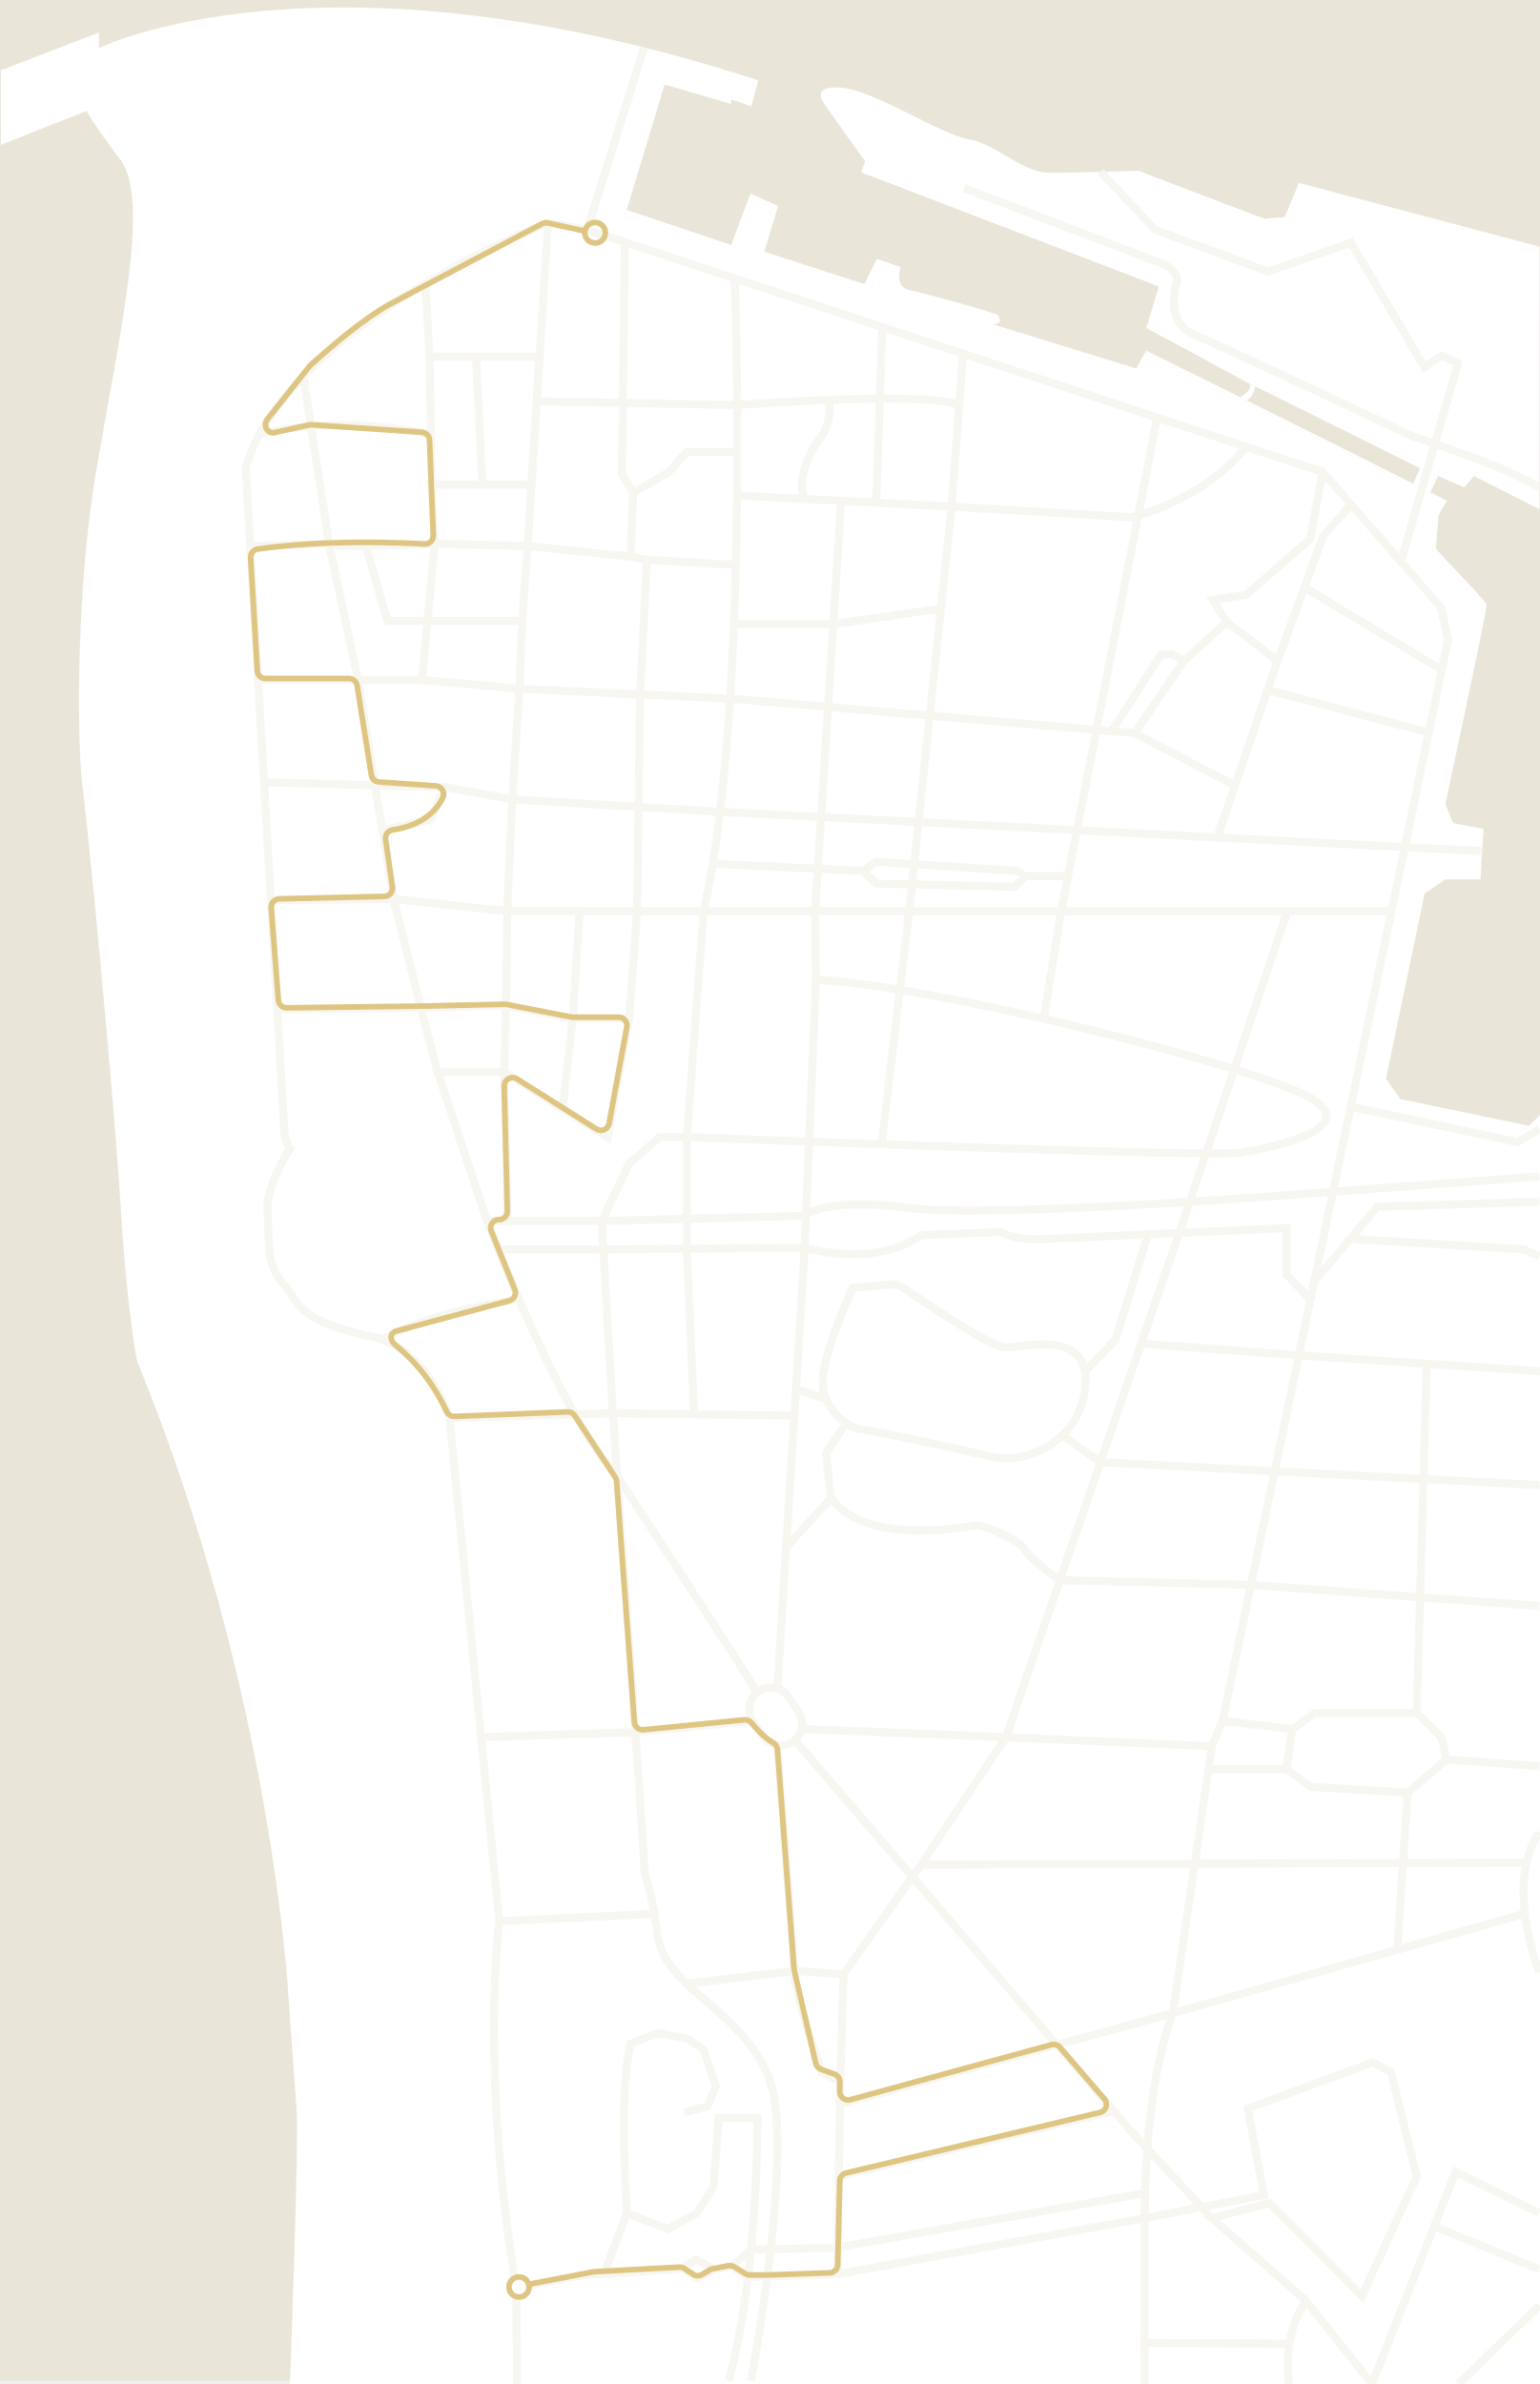
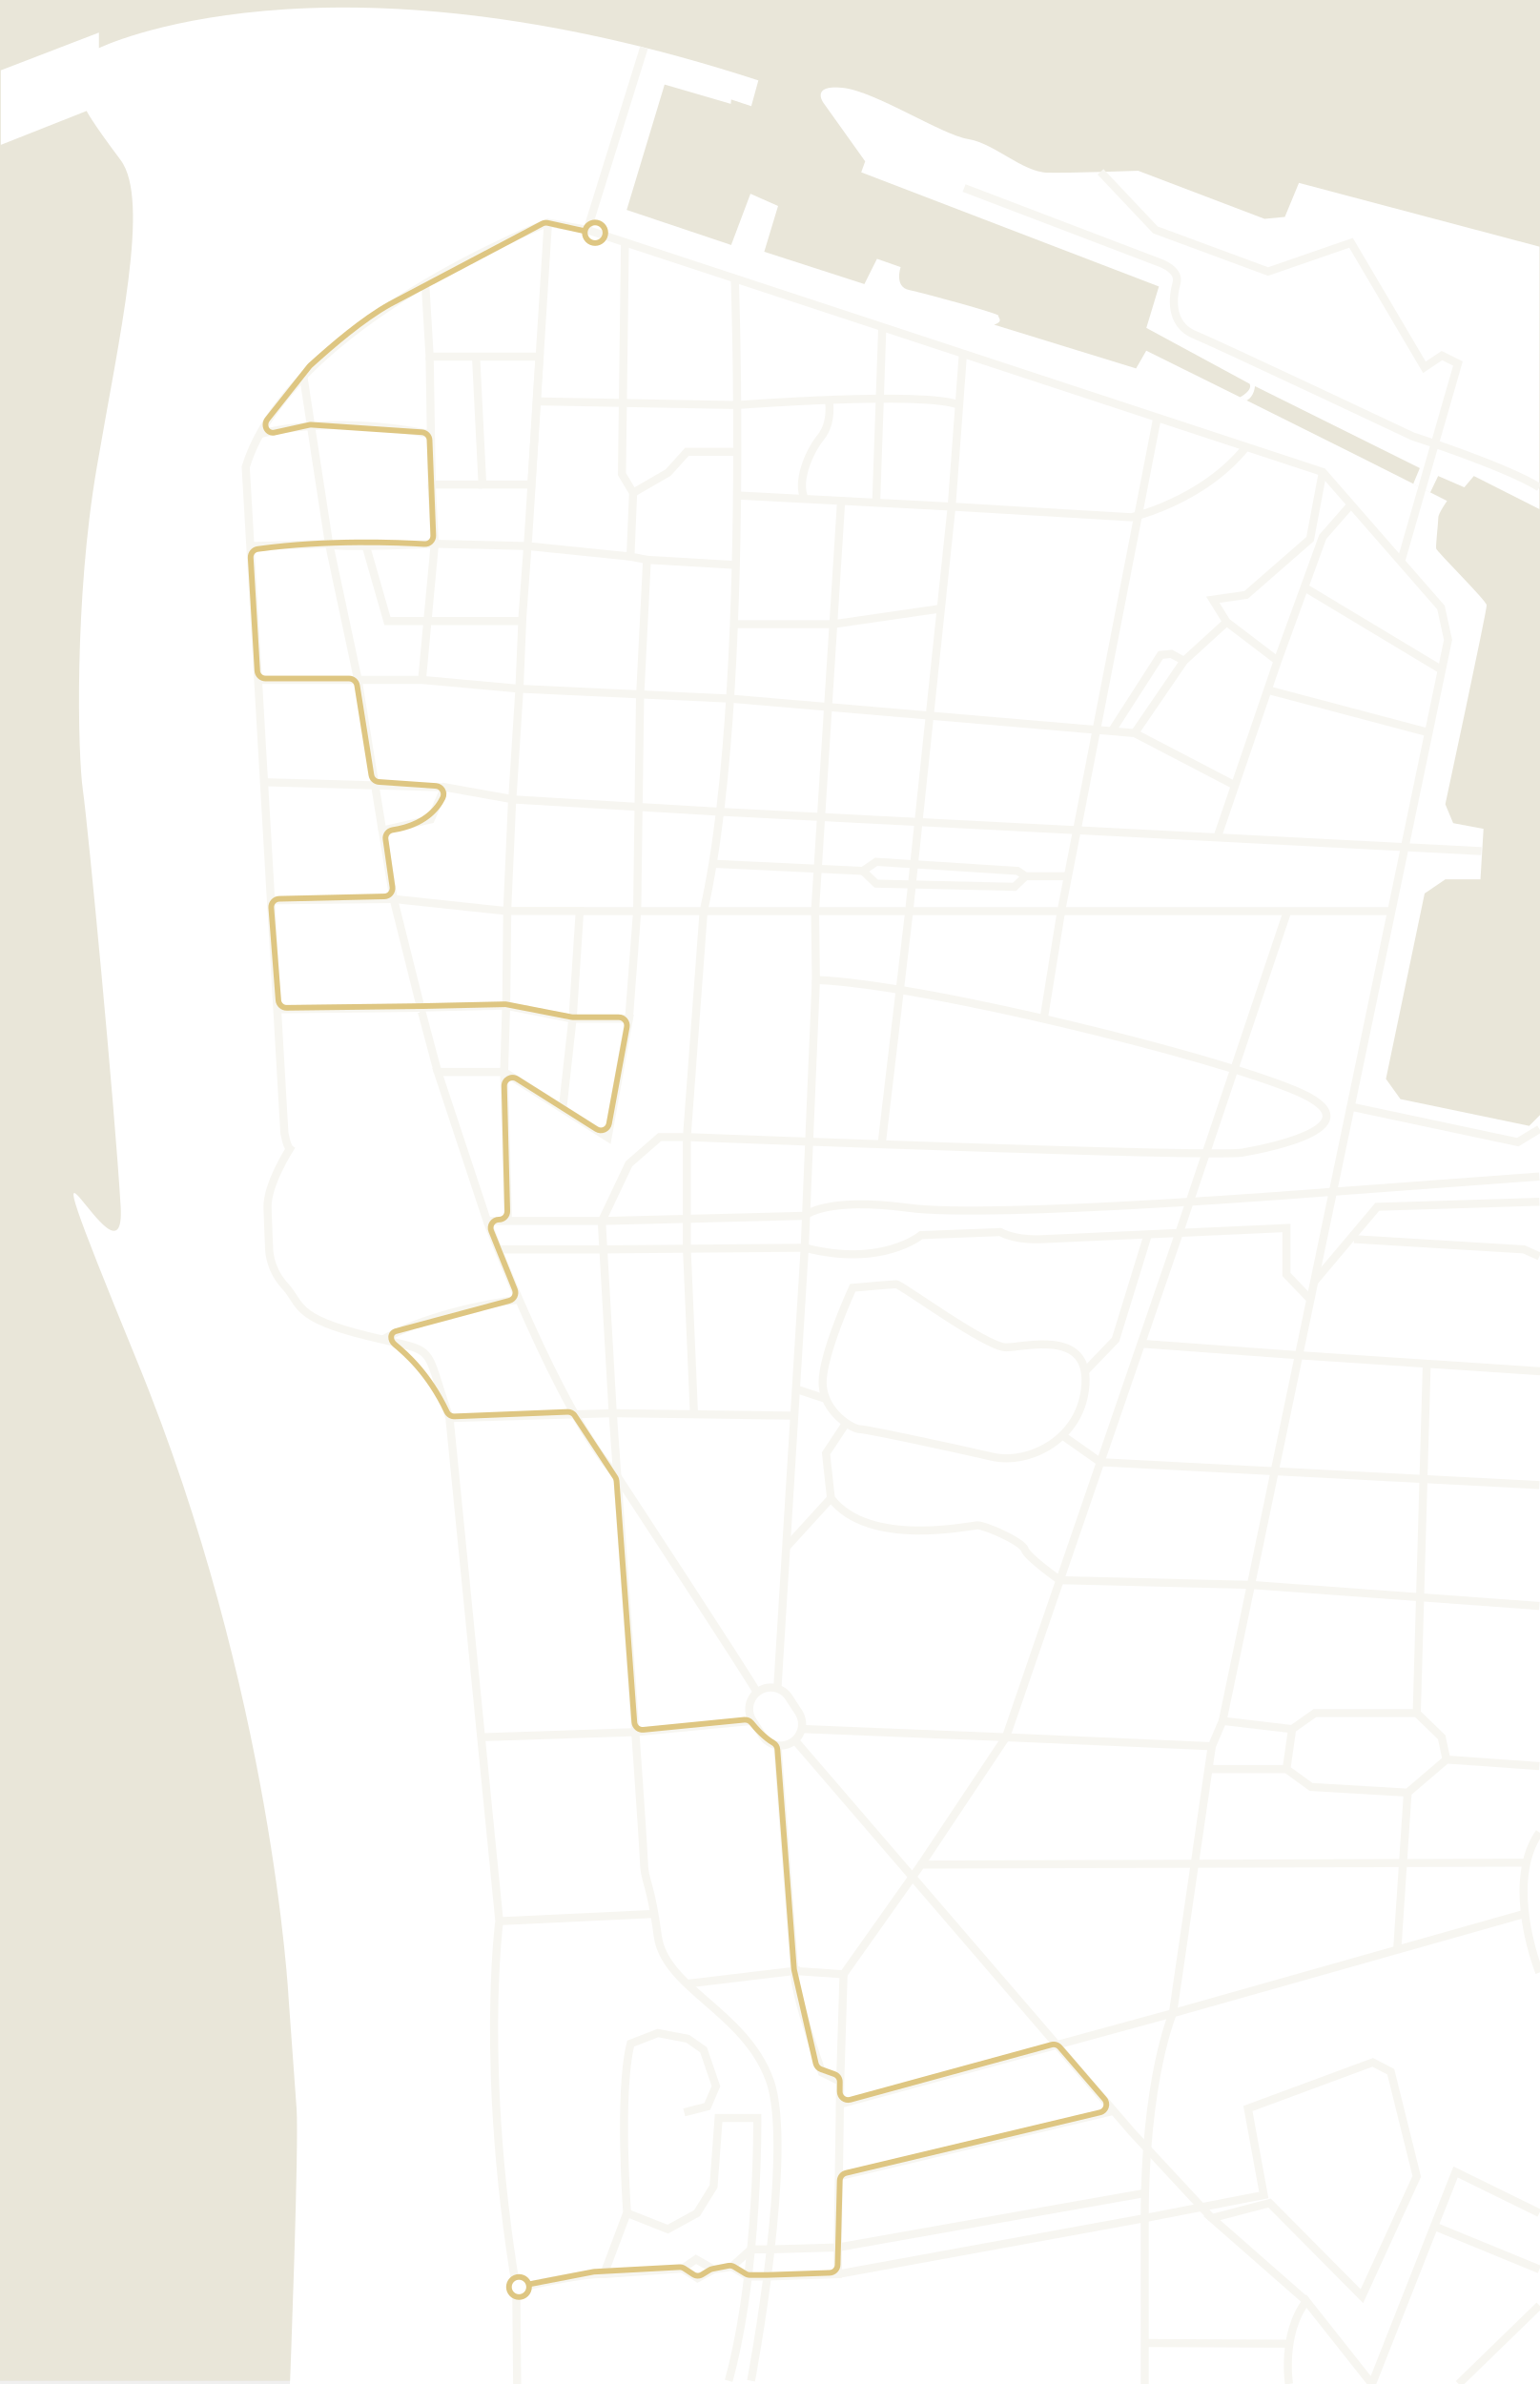
- <svg xmlns="http://www.w3.org/2000/svg" version="1.1" id="Layer_2" x="0px" y="0px" viewBox="0 0 1914 2964" style="enable-background:new 0 0 1914 2964;" xml:space="preserve">
-   <style type="text/css">
- 	.st0{fill:#E9E6D9;}
- 	.st1{fill:#FFFFFF;}
- 	.st2{fill:none;stroke:#F7F6F1;stroke-width:10;stroke-miterlimit:10;}
- 	.st3{fill:none;stroke:#DEC682;stroke-width:7;stroke-miterlimit:10;}
- 	.st4{fill:#FFFFFF;stroke:#DEC682;stroke-width:7;stroke-miterlimit:10;}
- </style>
-   <rect class="st0" width="1919.7" height="2960" />
-   <path class="st1" d="M1,87.4l122-46.9v19.3c0,0,277-136.9,819.9,40.2l-8.8,32l-25-8.3l-0.5,5.4l-82.3-24L779.2,261l129.9,43.6  l24-63.7l34.3,15.2L950.2,313l124.5,40.2l15.7-31.4l29.4,10.3c0,0-8.3,24.5,10.3,28.4s112.2,29.4,111.3,31.9  c-1,2.5,7.4,6.9-5.4,11.3l176.5,54.4l12.7-22.1c0,0,245.5,121.2,374,186.8c0,0-10.9,15.3-10.9,20.8s-3.3,34.4-2.7,38.3  c0.5,3.8,62.3,64.5,62.8,70.5S1797,999.9,1797,999.9l9.8,23.5l37.7,7.1l-3.8,62.8H1797l-25.7,17.5l-48.1,230.6l18,25.1l160.1,33.3  l13.6-13.7v1578H360.5c0,0,11.5-298.8,8.2-343c-3.3-44.3-9.8-135.5-9.8-135.5s-19.4-381-188.6-793.7c0,0-12.5-62.5-20.3-192.3  s-40.7-473.8-47-517.6s-10.9-236,17.2-400.1s67.2-333,29.7-383s-42.2-61-42.2-61L1,180.1V87.4z" />
-   <path class="st1" d="M1914,633l-81.5-41.2l-11.9,14.1l-32.5-14.1l-9.9,20.6l-21.1-10.7l8.2-19.7l-205-101.9c0,0-0.7,13.4-10.7,17.9  l-8-4c0,0,16.4-8.5,12.1-16.8l-128.4-69.5l15.6-51.5l-370.1-142l4.9-13.6l-52-72.9c0,0-16.5-22.9,24.3-18.5s122.5,58.4,155.6,63.7  s67.6,41.3,99.2,41.8s112.3-2.4,112.3-2.4l157.1,59.8l25.3-2.4l17.5-42.3l299.1,79.3L1914,633L1914,633z" />
-   <path class="st2" d="M800.7,59.2l-70.6,226.6l-48.9-8.9c0,0-320.7,124.4-375.7,303.8l48.1,827.7c0,0,3,17.1,6.7,19.9  c0,0-28.6,44.6-27.7,73.2s1.9,47.9,1.9,47.9s-1.4,26.3,19.7,49.3s9.9,39.4,101.4,62c0,0,69.5,4.7,103.3,102.4l61.9,625.5  c0,0-24.4,182.2,21.1,456.6l1.1,118.9" />
-   <path class="st2" d="M642,2845.1c0,0,80-18.9,108.9-17.8l28-74.4l0.4-1.1l0.4-1.1c0,0-11.1-147.7,4.4-209.9l33.8-13.1l37.3,7.1  l19.5,13.7l15.5,45.2l-10.8,25.2l-28.7,7.4" />
-   <path class="st2" d="M780,2751.6l50.3,19.9l36.3-19.9l20.6-33.3l6.3-85h48.1c0,0,2.1,188.8-35.6,326.8" />
-   <polyline class="st2" points="750.8,2827.4 848.5,2820.5 865.3,2808.9 887.4,2821.5 909.9,2818.1 933.8,2796.6 958.2,2796.6 " />
-   <polyline class="st2" points="848.5,2820.5 867.3,2832.4 887.4,2821.5 " />
-   <polyline class="st2" points="909.9,2818.1 930.1,2830.4 954.1,2830.4 1041.7,2827.4 1041.7,2794.2 958.2,2796.6 " />
-   <path class="st2" d="M933.8,2960c0,0,54.5-287.7,23.2-373.8s-130.6-113.8-139.3-179.8c-8.7-65.9-16.6-67.7-17-90.7  S761.9,1757,761.9,1757l-13.8-239H605.6l-61.3-185.2h82.6l128.7,81.3l26.5-147.6H712l8.8-133.9h-90.1l-1.3,117.6l-106.3,2.5  l-33.8-135.1l-13.8-85.1l60.1-13.8l17.6-40l83.8,15l8.8-137.6l3.8-90.1l7.5-102.6l24.3-386.7" />
-   <polyline class="st2" points="591.8,443.4 599.8,602.4 660.7,602.4 670.7,443.4 534.2,443.4 528.8,352.6 " />
-   <polyline class="st2" points="534.2,443.4 536.8,602.4 599.8,602.4 " />
-   <path class="st2" d="M323,539.7c0,0,82.5-25.2,211.3,0" />
-   <path class="st2" d="M377.2,467.8c0,0,30.7,202,31.9,208.3c1.3,6.3,131.4,0,131.4,0l-3.8-73.7" />
-   <polyline class="st2" points="455,678.9 481.7,772.1 646.7,772.1 " />
-   <line class="st2" x1="475.4" y1="1032.7" x2="445.1" y2="845.3" />
-   <line class="st2" x1="553.1" y1="978.9" x2="328.3" y2="972.5" />
-   <polyline class="st2" points="344.7,1254.9 523,1252.9 544.3,1332.9 " />
-   <polyline class="st2" points="699.5,1378.8 711.9,1266.6 629.3,1250.4 626.8,1332.9 631.6,1518.1 " />
-   <path class="st2" d="M605.6,1518.1c0,0,88.9,237.9,162,317.6c0,0,169.6,258.6,173.6,268.5" />
-   <polyline class="st2" points="558.9,1763.1 761.9,1757 988,1760.1 " />
-   <path class="st2" d="M645.3,1615.7c0,0-100,10.7-169.8,50" />
-   <polyline class="st2" points="935.9,2139.5 790,2153.5 598.2,2159.9 " />
-   <path class="st2" d="M854,2466.4l133.8-16c0,0-4.3,15.7,34.1,126.2l22.8,11.4l4.1-133.4l-61-4.1l-21.1-279.3" />
-   <line class="st2" x1="813.6" y1="2379.5" x2="620.8" y2="2388.6" />
-   <polyline class="st2" points="1044.7,2588 1041.7,2794.2 1423.7,2726.6 " />
-   <polyline class="st2" points="1041.7,2827.4 1423.3,2757.8 1423.3,2913 1423.3,2964 " />
-   <line class="st2" x1="1602.7" y1="2913.9" x2="1423.3" y2="2913" />
-   <path class="st2" d="M1602.7,2964c0,0-9.9-61.9,21.5-103.1l81.6,103.1l77.4-196.2l26.6-67.4l104.1,51.1" />
-   <line class="st2" x1="1914" y1="2821.5" x2="1783.3" y2="2767.8" />
-   <line class="st2" x1="1813.5" y1="2964" x2="1914" y2="2866.3" />
-   <polyline class="st2" points="988.4,2163.8 1407.4,2650.9 1506.7,2757.8 " />
-   <path class="st2" d="M1044.7,2616l413.6-113c0,0-35,80.1-35,254.8l148-28.7l-19.7-107.6l155.2-57.4l22.4,11.7l32.3,130.1  l-68.2,148.9L1578.5,2739l-71.8,18.8l117.5,103.1" />
-   <line class="st2" x1="1044.7" y1="2705.4" x2="1384.7" y2="2624.4" />
-   <polyline class="st2" points="1894.9,2379.5 1458.3,2503 1506.7,2171.1 1250.7,2159.9 1145.3,2318.2 " />
-   <path class="st2" d="M1914,2452.4c0,0-30-74.7-16-136.6c3-13.4,8.1-26.2,16-37.5" />
-   <polyline class="st2" points="1048.8,2454.5 1145.3,2318.2 1898,2315.8 " />
-   <polyline class="st2" points="1737.2,2424.1 1750.2,2228.8 1798.4,2187.6 1914,2195.8 " />
-   <polyline class="st2" points="1506.7,2171.1 1520.1,2139.6 1606.6,2149.8 1634.8,2129.9 1761.5,2129.9 1792.5,2159.9 1798.4,2187.6   " />
-   <polyline class="st2" points="1502.6,2199.5 1599.5,2199.5 1606.6,2149.8 " />
-   <polyline class="st2" points="1750.2,2228.8 1630.1,2221.7 1599.5,2199.5 " />
-   <polyline class="st2" points="996.5,2149.6 1250.7,2159.9 1418.8,1670.6 1466.1,1532.9 " />
-   <polyline class="st2" points="730.1,285.8 1644.6,586.9 1791.6,755.3 1800.4,795.5 1520.1,2139.6 " />
-   <line class="st2" x1="1761.5" y1="2129.9" x2="1774" y2="1693.9" />
-   <polyline class="st2" points="1919.7,1705.2 1614.9,1685 1418.8,1670.6 " />
-   <path class="st2" d="M1914,1996.7l-358.7-26.2l-237.6-5.9c0,0-39.9-28-43.6-38.2c-3.7-10.3-49.8-30-58.6-30s-134.8,28.5-182.4-33.7" />
-   <polyline class="st2" points="1914,1562 1894.9,1553.4 1683.5,1540.6 " />
-   <polyline class="st2" points="1634,1593.5 1712.4,1500.4 1914,1494.1 " />
-   <polyline class="st2" points="1914,1403.7 1887.1,1420 1679.3,1375.9 " />
-   <path class="st2" d="M1629.3,1615.7l-29.8-31.1v-57.8l-303,13.8c0,0-31.4,2.5-52.8-8.8l-98.5,3.8c0,0-48.7,40.8-144.7,15.7l0,0  l-250.3,2.1H619.3" />
-   <line class="st2" x1="966.6" y1="2099.5" x2="1000.5" y2="1551.3" />
-   <path class="st2" d="M1060.2,1601.1c0,0,48.4-4.4,54.2-4.4s112,78.4,136.2,78.4c21.2,0,83.9-17.4,96.8,23.9c1.8,5.9,2.7,13,2.2,21.5  c-3.7,68.1-70,101.3-116.3,90.6c-46.3-10.7-155.5-34.2-164.3-34.2s-45.4-21.2-46.2-57.2C1022.1,1683.9,1060.2,1601.1,1060.2,1601.1z  " />
-   <polyline class="st2" points="1427.3,1534.7 1387,1665.6 1348.9,1705.2 " />
-   <polyline class="st2" points="1320.8,1784.6 1368.2,1817.9 1914,1846.4 " />
-   <line class="st2" x1="990.1" y1="1727.1" x2="1027" y2="1739.3" />
-   <polyline class="st2" points="1052,1769.2 1027,1807 1033.1,1862.7 977.7,1923.5 " />
-   <path class="st2" d="M985.1,2165.9L985.1,2165.9c-12.4,8.1-28.9,4.6-37-7.8l-12.2-18.7c-8.1-12.4-4.6-28.9,7.8-37l0,0  c12.4-8.1,28.9-4.6,37,7.8l12.2,18.7C1001,2141.3,997.5,2157.9,985.1,2165.9z" />
-   <line class="st2" x1="1730" y1="1132.8" x2="720.7" y2="1132.8" />
-   <line class="st2" x1="1014.5" y1="1218.2" x2="1000.5" y2="1551.3" />
-   <path class="st2" d="M748.2,1518.1l252.4-6.5c0,0,24.7-23.9,128.8-9.9c104.1,14,523.2-19.7,523.2-19.7l261.4-19.3" />
-   <line class="st2" x1="1600.7" y1="1132.8" x2="1466.1" y2="1532.9" />
-   <path class="st2" d="M913.6,346.3c0,0,3.3,90.9,3.1,215.6c-0.3,176.4-7.7,420.5-41.9,570.9L854,1413.6v138.9l9,207.5" />
-   <polyline class="st2" points="777,301.3 773.3,589.5 787.2,612.7 783.9,692 804.4,696 795.8,865.9 792.2,1132.8 782,1266.6 " />
-   <path class="st2" d="M667.2,499l249.4,4.6c0,0,234.3-17.9,275.9,0" />
-   <polyline class="st2" points="916.8,561.8 854,561.8 830.8,587.5 787.2,612.7 " />
-   <line class="st2" x1="916.8" y1="702.6" x2="804.4" y2="696" />
-   <polyline class="st2" points="783.9,692 655.7,678.9 540.5,676.1 524.7,845.3 445.1,845.3 409.1,676.1 311.2,678.9 " />
-   <polyline class="st2" points="320.9,845.3 524.7,845.3 645.6,856.3 907.8,868.6 1410.7,911.5 1535,976.3 " />
-   <polyline class="st2" points="336.8,1119.4 489.2,1117.7 630.6,1132.8 636.8,993.9 895.3,1009.3 1841.9,1058.2 " />
-   <polyline class="st2" points="1197.3,439.7 1183.2,629.9 916.5,616 " />
-   <line class="st2" x1="1097" y1="406.6" x2="1089.4" y2="625" />
-   <path class="st2" d="M1030.5,497.2c0,0,5.4,27.5-10.2,46.7c-15.6,19.2-30.3,57-19.6,76.5" />
-   <path class="st2" d="M1549.4,555.6c-54.4,67.9-142.7,87.5-142.7,87.5l-223.5-13.2l-52.8,502.9l-34.2,289.9" />
-   <polyline class="st2" points="1438.8,519.2 1319.4,1132.8 1297.8,1266.6 " />
-   <path class="st2" d="M1045.7,625l-32.3,507.8l1.1,85.5c135.3,5.4,498.2,95.6,598,138.5s-31.1,69.8-67.6,76.2  c-36.5,6.4-690.9-19.3-690.9-19.3h-33.8L782,1447l-33.8,71.2l0,0" />
-   <polyline class="st2" points="912.6,776 1036.1,776 1169.9,756.6 " />
-   <polyline class="st2" points="886.2,1073.9 1072.8,1082.8 1089.4,1071.5 1265.2,1082.8 1275.1,1089.4 1327.8,1089.4 " />
-   <polyline class="st2" points="1072.8,1082.8 1089.4,1098.6 1261.3,1102.6 1275.1,1089.4 " />
-   <polyline class="st2" points="1644.6,586.9 1628.9,670.2 1549.4,739.6 1507.9,745.6 1525.1,773.3 1472.2,821.6 1456.3,813   1443.1,814.3 1382.2,909.1 " />
-   <line class="st2" x1="1410.7" y1="911.5" x2="1472.2" y2="821.6" />
-   <polyline class="st2" points="1525.1,773.3 1588.5,821.6 1513.4,1041.2 " />
-   <polyline class="st2" points="1679.8,627.3 1644.6,667.5 1621.8,730.2 1588.5,821.6 " />
-   <line class="st2" x1="1792.6" y1="832.9" x2="1621.8" y2="730.2" />
-   <line class="st2" x1="1776.3" y1="910.8" x2="1576.2" y2="857.8" />
-   <path class="st2" d="M1198.7,233.8L1443,327c0,0,24.5,8.6,19.8,25.1c-4.6,16.5-9.3,50.9,22.5,64.1  c31.7,13.2,271.1,126.3,271.1,126.3s116.7,37.7,157.5,63.5" />
-   <polyline class="st2" points="1368.3,213.6 1436.5,285.8 1576.6,337.6 1679.8,301.9 1771,456.6 1792.8,442.1 1812.7,452   1741.8,698.3 " />
-   <g>
-     <path class="st3" d="M729.6,287.9l-48.5-10.7c-2.4-0.5-4.9-0.2-7.1,1L484.5,378.3c-33.4,18.7-70.2,50.2-98.7,76   c-0.5,0.4-0.9,0.9-1.3,1.4l-52,65.5c-5.4,7.1-1.1,17.4,7.8,16.8l45.2-9.9c0.5,0,1,0,1.4,0l137.6,9.3c5.3,0.4,9.4,4.6,9.6,9.9   l4.6,118.4c0.2,6.1-4.9,11.1-11,10.7c-31-1.9-120-5.8-207.2,6.2c-5.3,0.7-9.2,5.5-8.9,10.8l2.4,40.5l1,16.7l0.6,10.3l0.5,8.4   l3.8,64.6c0.3,5.5,4.8,9.7,10.3,9.7h103.6c5.1,0,9.4,3.7,10.2,8.7l17.7,111.2c0.8,4.8,4.7,8.4,9.5,8.7l70.7,4.9   c7.3,0.5,11.8,8.3,8.6,14.9c-6.8,13.9-23.3,33.9-62.4,39.9c-5.6,0.9-9.5,6-8.7,11.6l8.5,59.2c0.9,6.1-3.8,11.7-10,11.8l-130.6,3   c-5.9,0.1-10.5,5.2-10.1,11.1l8.9,114.9c0.4,5.4,5,9.6,10.4,9.5l166.1-2.1l105.1-2.3c0.7,0,1.5,0,2.2,0.2l80.6,15.7   c0.7,0.1,1.3,0.2,2,0.2h56.7c6.5,0,11.3,5.9,10.2,12.2l-22.1,120c-1.3,7.2-9.5,10.8-15.7,6.9l-98.8-62.4c-7-4.4-16.1,0.7-15.9,9   l3.9,155.3c0.1,5.8-4.5,10.6-10.4,10.6l0,0c-7.3,0-12.4,7.4-9.6,14.2l29.3,72.8c2.3,5.7-0.8,12.1-6.7,13.8l-141,37.9   c-7.9,2.3-7.8,11.3-1.5,16.6c13.5,11.3,41.8,35.4,64.6,83.5c1.8,3.8,5.6,6.1,9.8,5.9l140.3-5.6c3.6-0.1,7.1,1.6,9,4.6l50.3,76.5   c1,1.5,1.5,3.2,1.7,4.9l22.1,299.7c0.4,5.8,5.5,10.1,11.3,9.5l125.3-12.4c3.5-0.3,6.9,1.1,9.1,3.8c5.1,6.4,15.5,18.2,27.2,25   c2.9,1.7,4.8,4.8,5,8.1l20.6,272.6c0,0.5,0.1,1,0.2,1.5l26.9,116.2c0.8,3.4,3.3,6.2,6.6,7.4l16.5,5.9c4.1,1.5,6.9,5.4,6.8,9.8   l-0.1,12c0,6.8,6.5,11.8,13.1,10l250-68.3c3.8-1.1,8,0.2,10.6,3.2l55.3,64.2c5.1,5.9,2.1,15-5.4,16.8l-315.7,75.2   c-4.6,1.1-7.8,5.1-7.9,9.8l-2.6,104.3c-0.1,5.5-4.5,9.9-10,10.1l-77.9,2.7h-21.1c-1.9,0-3.8-0.5-5.4-1.5l-14.3-8.7   c-2.2-1.3-4.8-1.8-7.4-1.3l-19.7,3.9c-1.2,0.2-2.4,0.7-3.4,1.3l-9.3,5.7c-3.4,2.1-7.8,2.1-11.1-0.2l-11.1-7.3   c-1.8-1.2-4-1.8-6.2-1.7l-105.7,5.7c-0.5,0-0.9,0.1-1.4,0.2l-96,18.5" />
-     <circle class="st3" cx="739.9" cy="289.4" r="12.8" />
-     <circle class="st4" cx="645.3" cy="2843.4" r="12.5" />
-   </g>
+ <svg xmlns="http://www.w3.org/2000/svg" id="Layer_2" viewBox="0 0 1914 2964">
+   <style>.st0{fill:#E9E6D9;} .st1{fill:#FFFFFF;} .st2{fill:none;stroke:#F7F6F1;stroke-width:10;stroke-miterlimit:10;} .st3{fill:none;stroke:#DEC682;stroke-width:7;stroke-miterlimit:10;} .st4{fill:#FFFFFF;stroke:#DEC682;stroke-width:7;stroke-miterlimit:10;}</style>
+   <path class="st0" d="M0 0h1919.7v2960H0z" />
+   <path class="st1" d="M1 87.4l122-46.9v19.3S400-77.1 942.9 100l-8.8 32-25-8.3-.5 5.4-82.3-24L779.2 261l129.9 43.6 24-63.7 34.3 15.2-17.2 56.9 124.5 40.2 15.7-31.4 29.4 10.3s-8.3 24.5 10.3 28.4 112.2 29.4 111.3 31.9c-1 2.5 7.4 6.9-5.4 11.3l176.5 54.4 12.7-22.1s245.5 121.2 374 186.8c0 0-10.9 15.3-10.9 20.8s-3.3 34.4-2.7 38.3c.5 3.8 62.3 64.5 62.8 70.5S1797 999.9 1797 999.9l9.8 23.5 37.7 7.1-3.8 62.8H1797l-25.7 17.5-48.1 230.6 18 25.1 160.1 33.3 13.6-13.7v1578H360.5s11.5-298.8 8.2-343c-3.3-44.3-9.8-135.5-9.8-135.5s-19.4-381-188.6-793.7-12.5-62.5-20.3-192.3-40.7-473.8-47-517.6-10.9-236 17.2-400.1 67.2-333 29.7-383-42.2-61-42.2-61L1 180.1V87.4z" />
+   <path class="st1" d="M1914 633l-81.5-41.2-11.9 14.1-32.5-14.1-9.9 20.6-21.1-10.7 8.2-19.7-205-101.9s-.7 13.4-10.7 17.9l-8-4s16.4-8.5 12.1-16.8l-128.4-69.5 15.6-51.5-370.1-142 4.9-13.6-52-72.9s-16.5-22.9 24.3-18.5 122.5 58.4 155.6 63.7 67.6 41.3 99.2 41.8 112.3-2.4 112.3-2.4l157.1 59.8 25.3-2.4 17.5-42.3 299.1 79.3-.1 326.3z" />
+   <path class="st2" d="M800.7 59.2l-70.6 226.6-48.9-8.9S360.5 401.3 305.5 580.7l48.1 827.7s3 17.1 6.7 19.9c0 0-28.6 44.6-27.7 73.2s1.9 47.9 1.9 47.9-1.4 26.3 19.7 49.3 9.9 39.4 101.4 62 69.5 4.7 103.3 102.4l61.9 625.5s-24.4 182.2 21.1 456.6l1.1 118.9" />
+   <path class="st2" d="M642 2845.1s80-18.9 108.9-17.8l28-74.4.4-1.1.4-1.1s-11.1-147.7 4.4-209.9l33.8-13.1 37.3 7.1 19.5 13.7 15.5 45.2-10.8 25.2-28.7 7.4" />
+   <path class="st2" d="M780 2751.6l50.3 19.9 36.3-19.9 20.6-33.3 6.3-85h48.1s2.1 188.8-35.6 326.8" />
+   <path class="st2" d="M750.8 2827.4l97.7-6.9 16.8-11.6 22.1 12.6 22.5-3.4 23.9-21.5h24.4" />
+   <path class="st2" d="M848.5 2820.5l18.8 11.9 20.1-10.9m22.5-3.4l20.2 12.3h24l87.6-3v-33.2l-83.5 2.4" />
+   <path class="st2" d="M933.8 2960s54.5-287.7 23.2-373.8-130.6-113.8-139.3-179.8c-8.7-65.9-16.6-67.7-17-90.7S761.9 1757 761.9 1757l-13.8-239H605.6l-61.3-185.2h82.6l128.7 81.3 26.5-147.6H712l8.8-133.9h-90.1l-1.3 117.6-106.3 2.5-33.8-135.1-13.8-85.1 60.1-13.8 17.6-40 83.8 15 8.8-137.6 3.8-90.1 7.5-102.6 24.3-386.7" />
+   <path class="st2" d="M591.8 443.4l8 159h60.9l10-159H534.2l-5.4-90.8" />
+   <path class="st2" d="M534.2 443.4l2.6 159h63M323 539.7s82.5-25.2 211.3 0" />
+   <path class="st2" d="M377.2 467.8s30.7 202 31.9 208.3c1.3 6.3 131.4 0 131.4 0l-3.8-73.7" />
+   <path class="st2" d="M455 678.9l26.7 93.2h165m-171.3 260.6l-30.3-187.4m108 133.6l-224.8-6.4m16.4 282.4l178.3-2 21.3 80m155.2 45.9l12.4-112.2-82.6-16.2-2.5 82.5 4.8 185.2m-26 0s88.9 237.9 162 317.6c0 0 169.6 258.6 173.6 268.5" />
+   <path class="st2" d="M558.9 1763.1l203-6.1 226.1 3.1m-342.7-144.4s-100 10.7-169.8 50m460.4 473.8l-145.9 14-191.8 6.4M854 2466.4l133.8-16s-4.3 15.7 34.1 126.2l22.8 11.4 4.1-133.4-61-4.1-21.1-279.3m-153.1 208.3l-192.8 9.1m423.9 199.4l-3 206.2 382-67.6m-382 100.8l381.6-69.6V2964m179.4-50.1l-179.4-.9m179.4 51s-9.9-61.9 21.5-103.1l81.6 103.1 77.4-196.2 26.6-67.4 104.1 51.1m.1 70l-130.7-53.7m30.2 196.2l100.5-97.7m-925.6-702.5l419 487.1 99.3 106.9" />
+   <path class="st2" d="M1044.7 2616l413.6-113s-35 80.1-35 254.8l148-28.7-19.7-107.6 155.2-57.4 22.4 11.7 32.3 130.1-68.2 148.9-114.8-115.8-71.8 18.8 117.5 103.1m-579.5-155.5l340-81m510.2-244.9L1458.3 2503l48.4-331.9-256-11.2-105.4 158.3" />
+   <path class="st2" d="M1914 2452.4s-30-74.7-16-136.6c3-13.4 8.1-26.2 16-37.5" />
+   <path class="st2" d="M1048.8 2454.5l96.5-136.3 752.7-2.4" />
+   <path class="st2" d="M1737.2 2424.1l13-195.3 48.2-41.2 115.6 8.2m-407.3-24.7l13.4-31.5 86.5 10.2 28.2-19.9h126.7l31 30 5.9 27.7" />
+   <path class="st2" d="M1502.6 2199.5h96.9l7.1-49.7m143.6 79l-120.1-7.1-30.6-22.2m-603-49.9l254.2 10.3 168.1-489.3 47.3-137.7" />
+   <path class="st2" d="M730.1 285.8l914.5 301.1 147 168.4 8.8 40.2-280.3 1344.1m241.4-9.7l12.5-436" />
+   <path class="st2" d="M1919.7 1705.2l-304.8-20.2-196.1-14.4m495.2 326.1l-358.7-26.2-237.6-5.9s-39.9-28-43.6-38.2c-3.7-10.3-49.8-30-58.6-30s-134.8 28.5-182.4-33.7M1914 1562l-19.1-8.6-211.4-12.8" />
+   <path class="st2" d="M1634 1593.5l78.4-93.1 201.6-6.3m0-90.4l-26.9 16.3-207.8-44.1m-50 239.8l-29.8-31.1v-57.8l-303 13.8s-31.4 2.5-52.8-8.8l-98.5 3.8s-48.7 40.8-144.7 15.7l-250.3 2.1H619.3m347.3 546.1l33.9-548.2m59.7 49.8s48.4-4.4 54.2-4.4 112 78.4 136.2 78.4c21.2 0 83.9-17.4 96.8 23.9 1.8 5.9 2.7 13 2.2 21.5-3.7 68.1-70 101.3-116.3 90.6s-155.5-34.2-164.3-34.2-45.4-21.2-46.2-57.2c-.7-35.8 37.4-118.6 37.4-118.6z" />
+   <path class="st2" d="M1427.3 1534.7l-40.3 130.9-38.1 39.6m-28.1 79.4l47.4 33.3 545.8 28.5m-923.9-119.3l36.9 12.2m25 29.9l-25 37.8 6.1 55.7-55.4 60.8m7.4 242.4c-12.4 8.1-28.9 4.6-37-7.8l-12.2-18.7c-8.1-12.4-4.6-28.9 7.8-37s28.9-4.6 37 7.8l12.2 18.7c8.1 12.4 4.6 29-7.8 37zM1730 1132.8H720.7m293.8 85.4l-14 333.1m-252.3-33.2l252.4-6.5s24.7-23.9 128.8-9.9 523.2-19.7 523.2-19.7l261.4-19.3m-313.3-329.9l-134.6 400.1" />
+   <path class="st2" d="M913.6 346.3s3.3 90.9 3.1 215.6c-.3 176.4-7.7 420.5-41.9 570.9L854 1413.6v138.9l9 207.5M777 301.3l-3.7 288.2 13.9 23.2-3.3 79.3 20.5 4-8.6 169.9-3.6 266.9-10.2 133.8" />
+   <path class="st2" d="M667.2 499l249.4 4.6s234.3-17.9 275.9 0m-275.7 58.2H854l-23.2 25.7-43.6 25.2m129.6 89.9L804.4 696m-20.5-4l-128.2-13.1-115.2-2.8-15.8 169.2h-79.6l-36-169.2-97.9 2.8m9.7 166.4h203.8l120.9 11 262.2 12.3 502.9 42.9 124.3 64.8M336.8 1119.4l152.4-1.7 141.4 15.1 6.2-138.9 258.5 15.4 946.6 48.9" />
+   <path class="st2" d="M1197.3 439.7l-14.1 190.2L916.5 616M1097 406.6l-7.6 218.4" />
+   <path class="st2" d="M1030.5 497.2s5.4 27.5-10.2 46.7-30.3 57-19.6 76.5m548.7-64.8c-54.4 67.9-142.7 87.5-142.7 87.5l-223.5-13.2-52.8 502.9-34.2 289.9" />
+   <path class="st2" d="M1438.8 519.2l-119.4 613.6-21.6 133.8" />
+   <path class="st2" d="M1045.7 625l-32.3 507.8 1.1 85.5c135.3 5.4 498.2 95.6 598 138.5s-31.1 69.8-67.6 76.2c-36.5 6.4-690.9-19.3-690.9-19.3h-33.8L782 1447l-33.8 71.2" />
+   <path class="st2" d="M912.6 776h123.5l133.8-19.4m-283.7 317.3l186.6 8.9 16.6-11.3 175.8 11.3 9.9 6.6h52.7" />
+   <path class="st2" d="M1072.8 1082.8l16.6 15.8 171.9 4 13.8-13.2m369.5-502.5l-15.7 83.3-79.5 69.4-41.5 6 17.2 27.7-52.9 48.3-15.9-8.6-13.2 1.3-60.9 94.8m28.5 2.4l61.5-89.9m52.9-48.3l63.4 48.3-75.1 219.6m166.4-413.9l-35.2 40.2-22.8 62.7-33.3 91.4m204.1 11.3l-170.8-102.7m154.5 180.6l-200.1-53m-377.5-624L1443 327s24.5 8.6 19.8 25.1c-4.6 16.5-9.3 50.9 22.5 64.1 31.7 13.2 271.1 126.3 271.1 126.3s116.7 37.7 157.5 63.5" />
+   <path class="st2" d="M1368.3 213.6l68.2 72.2 140.1 51.8 103.2-35.7 91.2 154.7 21.8-14.5 19.9 9.9-70.9 246.3" />
+   <path class="st3" d="M729.6 287.9l-48.5-10.7c-2.4-.5-4.9-.2-7.1 1L484.5 378.3c-33.4 18.7-70.2 50.2-98.7 76-.5.4-.9.9-1.3 1.4l-52 65.5c-5.4 7.1-1.1 17.4 7.8 16.8l45.2-9.9h1.4l137.6 9.3c5.3.4 9.4 4.6 9.6 9.9l4.6 118.4c.2 6.1-4.9 11.1-11 10.7-31-1.9-120-5.8-207.2 6.2-5.3.7-9.2 5.5-8.9 10.8l2.4 40.5 1 16.7.6 10.3.5 8.4 3.8 64.6c.3 5.5 4.8 9.7 10.3 9.7h103.6c5.1 0 9.4 3.7 10.2 8.7l17.7 111.2c.8 4.8 4.7 8.4 9.5 8.7l70.7 4.9c7.3.5 11.8 8.3 8.6 14.9-6.8 13.9-23.3 33.9-62.4 39.9-5.6.9-9.5 6-8.7 11.6l8.5 59.2c.9 6.1-3.8 11.7-10 11.8l-130.6 3c-5.9.1-10.5 5.2-10.1 11.1l8.9 114.9c.4 5.4 5 9.6 10.4 9.5l166.1-2.1 105.1-2.3c.7 0 1.5 0 2.2.2l80.6 15.7c.7.1 1.3.2 2 .2h56.7c6.5 0 11.3 5.9 10.2 12.2l-22.1 120c-1.3 7.2-9.5 10.8-15.7 6.9l-98.8-62.4c-7-4.4-16.1.7-15.9 9l3.9 155.3c.1 5.8-4.5 10.6-10.4 10.6-7.3 0-12.4 7.4-9.6 14.2l29.3 72.8c2.3 5.7-.8 12.1-6.7 13.8l-141 37.9c-7.9 2.3-7.8 11.3-1.5 16.6 13.5 11.3 41.8 35.4 64.6 83.5 1.8 3.8 5.6 6.1 9.8 5.9l140.3-5.6c3.6-.1 7.1 1.6 9 4.6l50.3 76.5c1 1.5 1.5 3.2 1.7 4.9l22.1 299.7c.4 5.8 5.5 10.1 11.3 9.5l125.3-12.4c3.5-.3 6.9 1.1 9.1 3.8 5.1 6.4 15.5 18.2 27.2 25 2.9 1.7 4.8 4.8 5 8.1l20.6 272.6c0 .5.1 1 .2 1.5l26.9 116.2c.8 3.4 3.3 6.2 6.6 7.4l16.5 5.9c4.1 1.5 6.9 5.4 6.8 9.8l-.1 12c0 6.8 6.5 11.8 13.1 10l250-68.3c3.8-1.1 8 .2 10.6 3.2l55.3 64.2c5.1 5.9 2.1 15-5.4 16.8l-315.7 75.2c-4.6 1.1-7.8 5.1-7.9 9.8l-2.6 104.3c-.1 5.5-4.5 9.9-10 10.1l-77.9 2.7h-21.1c-1.9 0-3.8-.5-5.4-1.5l-14.3-8.7c-2.2-1.3-4.8-1.8-7.4-1.3l-19.7 3.9c-1.2.2-2.4.7-3.4 1.3l-9.3 5.7c-3.4 2.1-7.8 2.1-11.1-.2l-11.1-7.3c-1.8-1.2-4-1.8-6.2-1.7l-105.7 5.7c-.5 0-.9.1-1.4.2l-96 18.5" />
+   <circle cy="289.4" cx="739.9" r="12.8" class="st3" />
+   <circle cy="2843.4" cx="645.3" r="12.5" class="st4" />
</svg>
